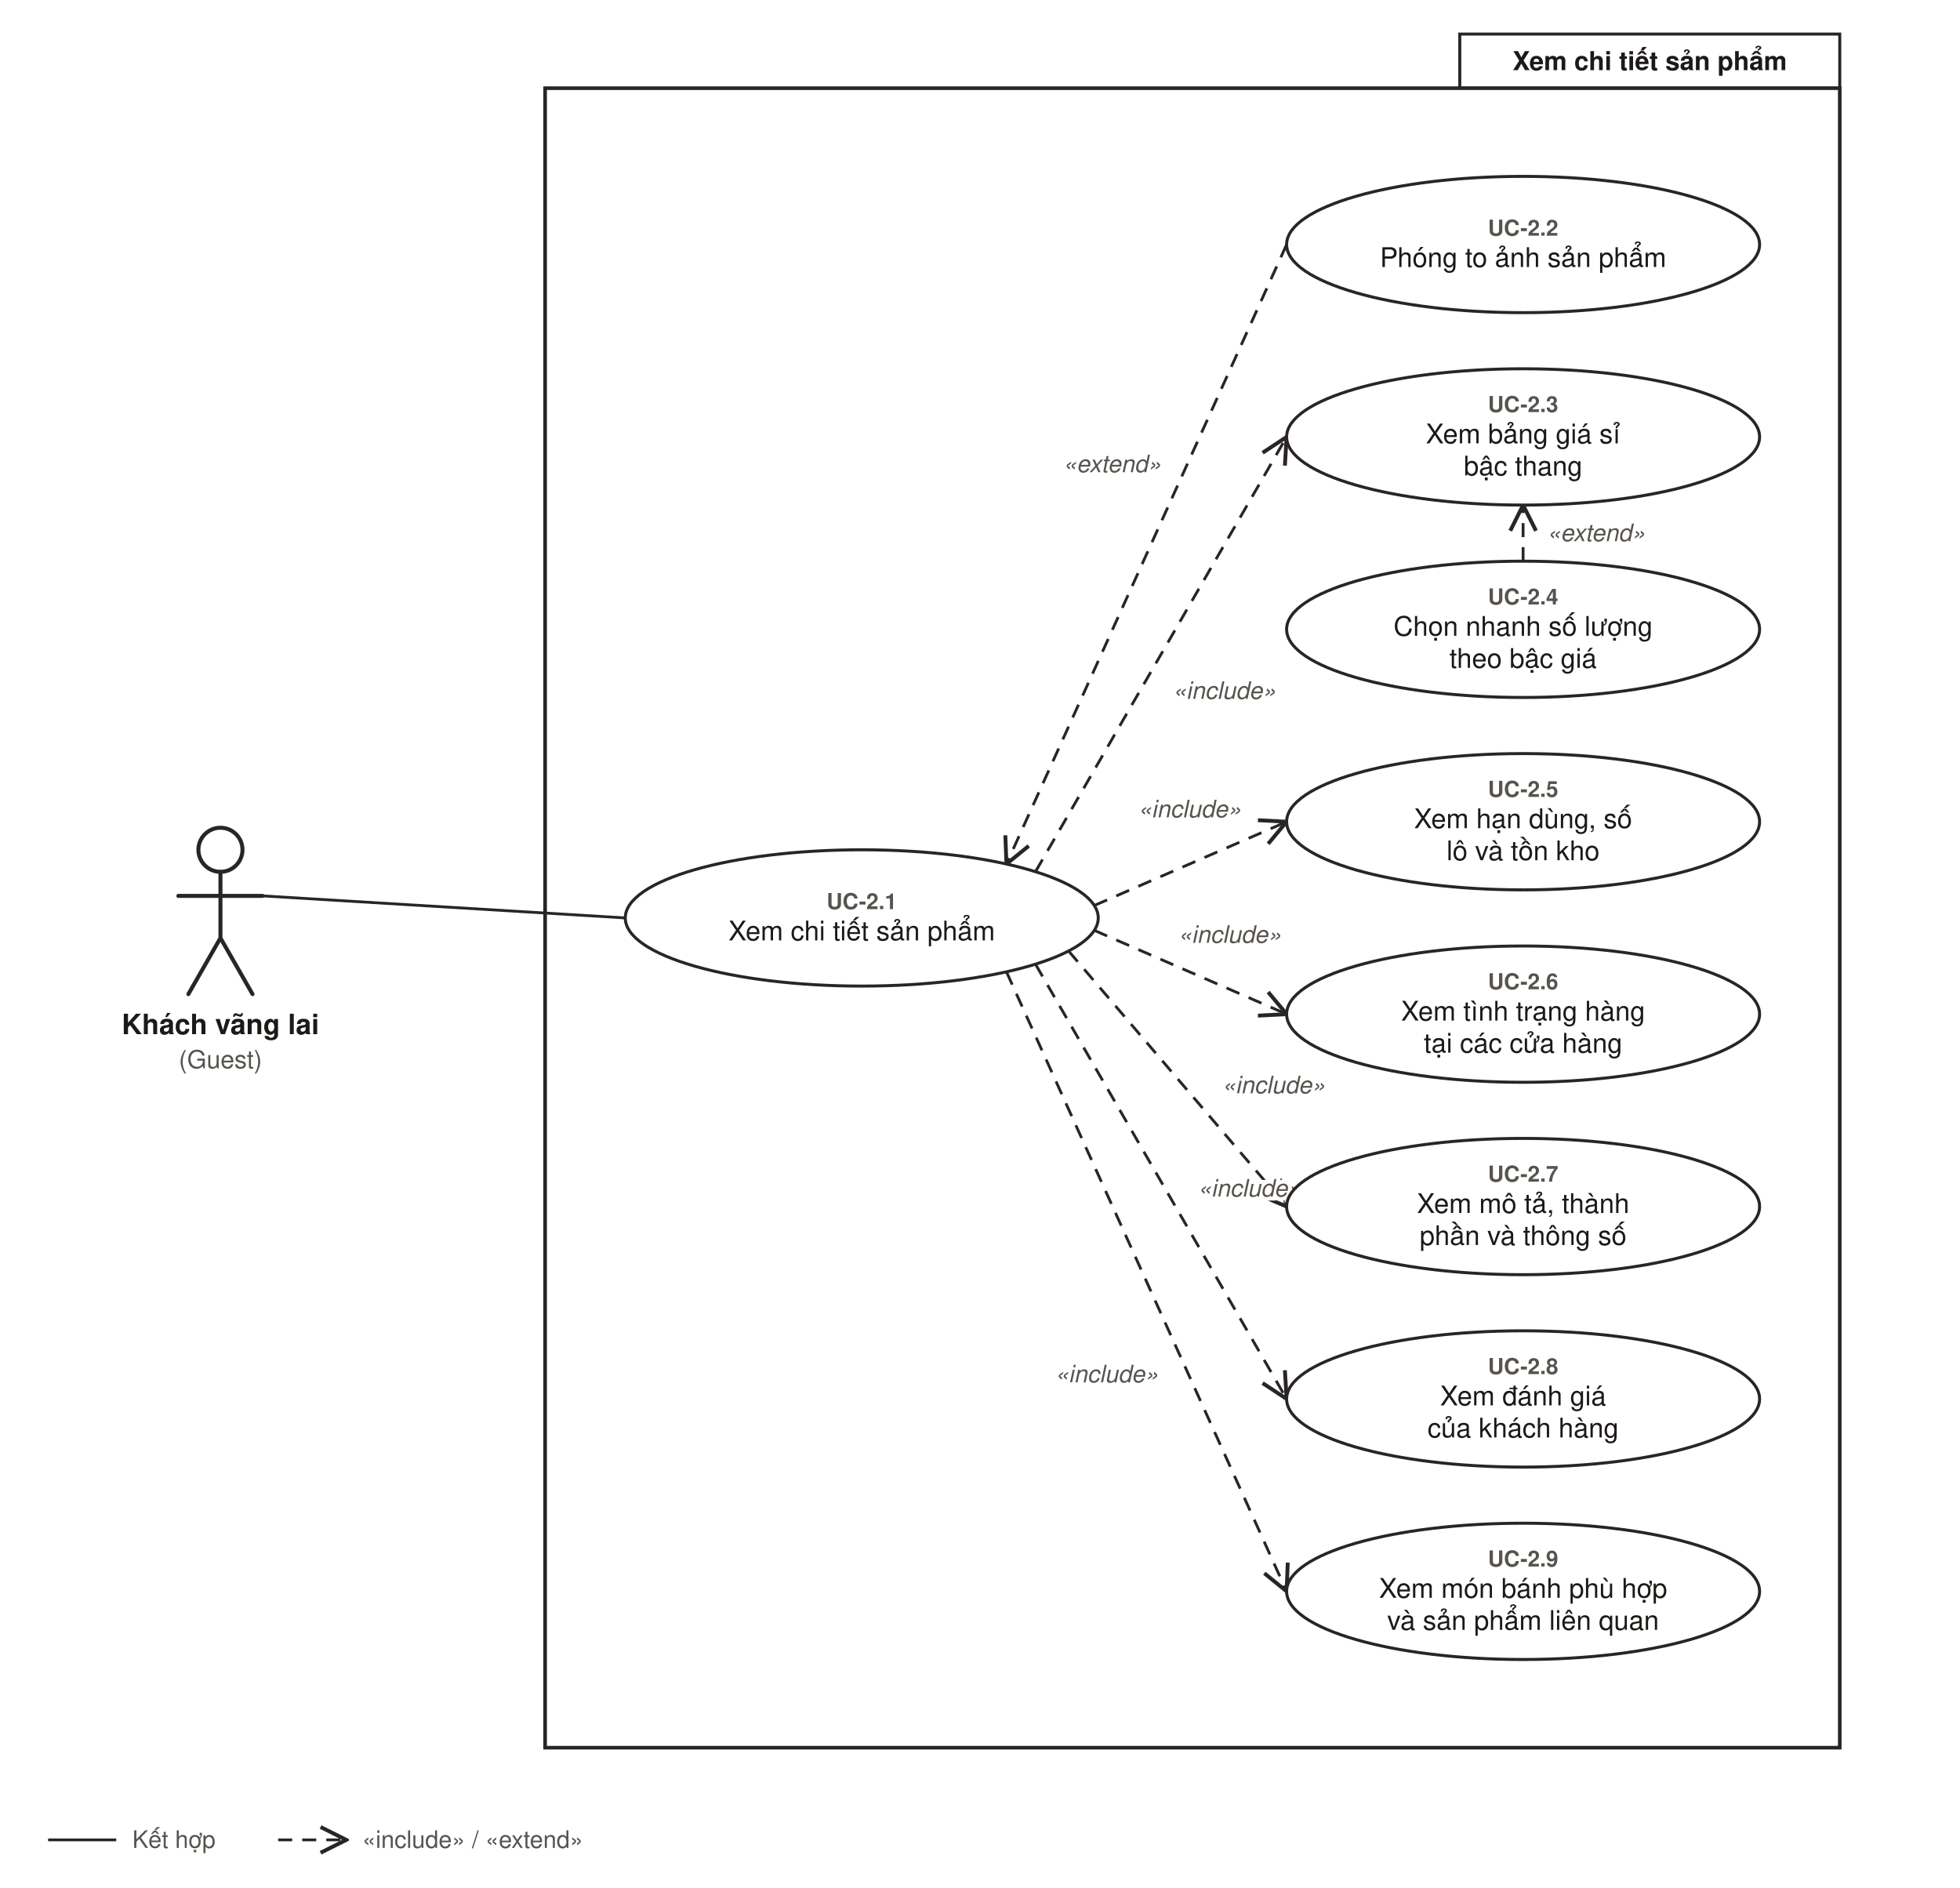
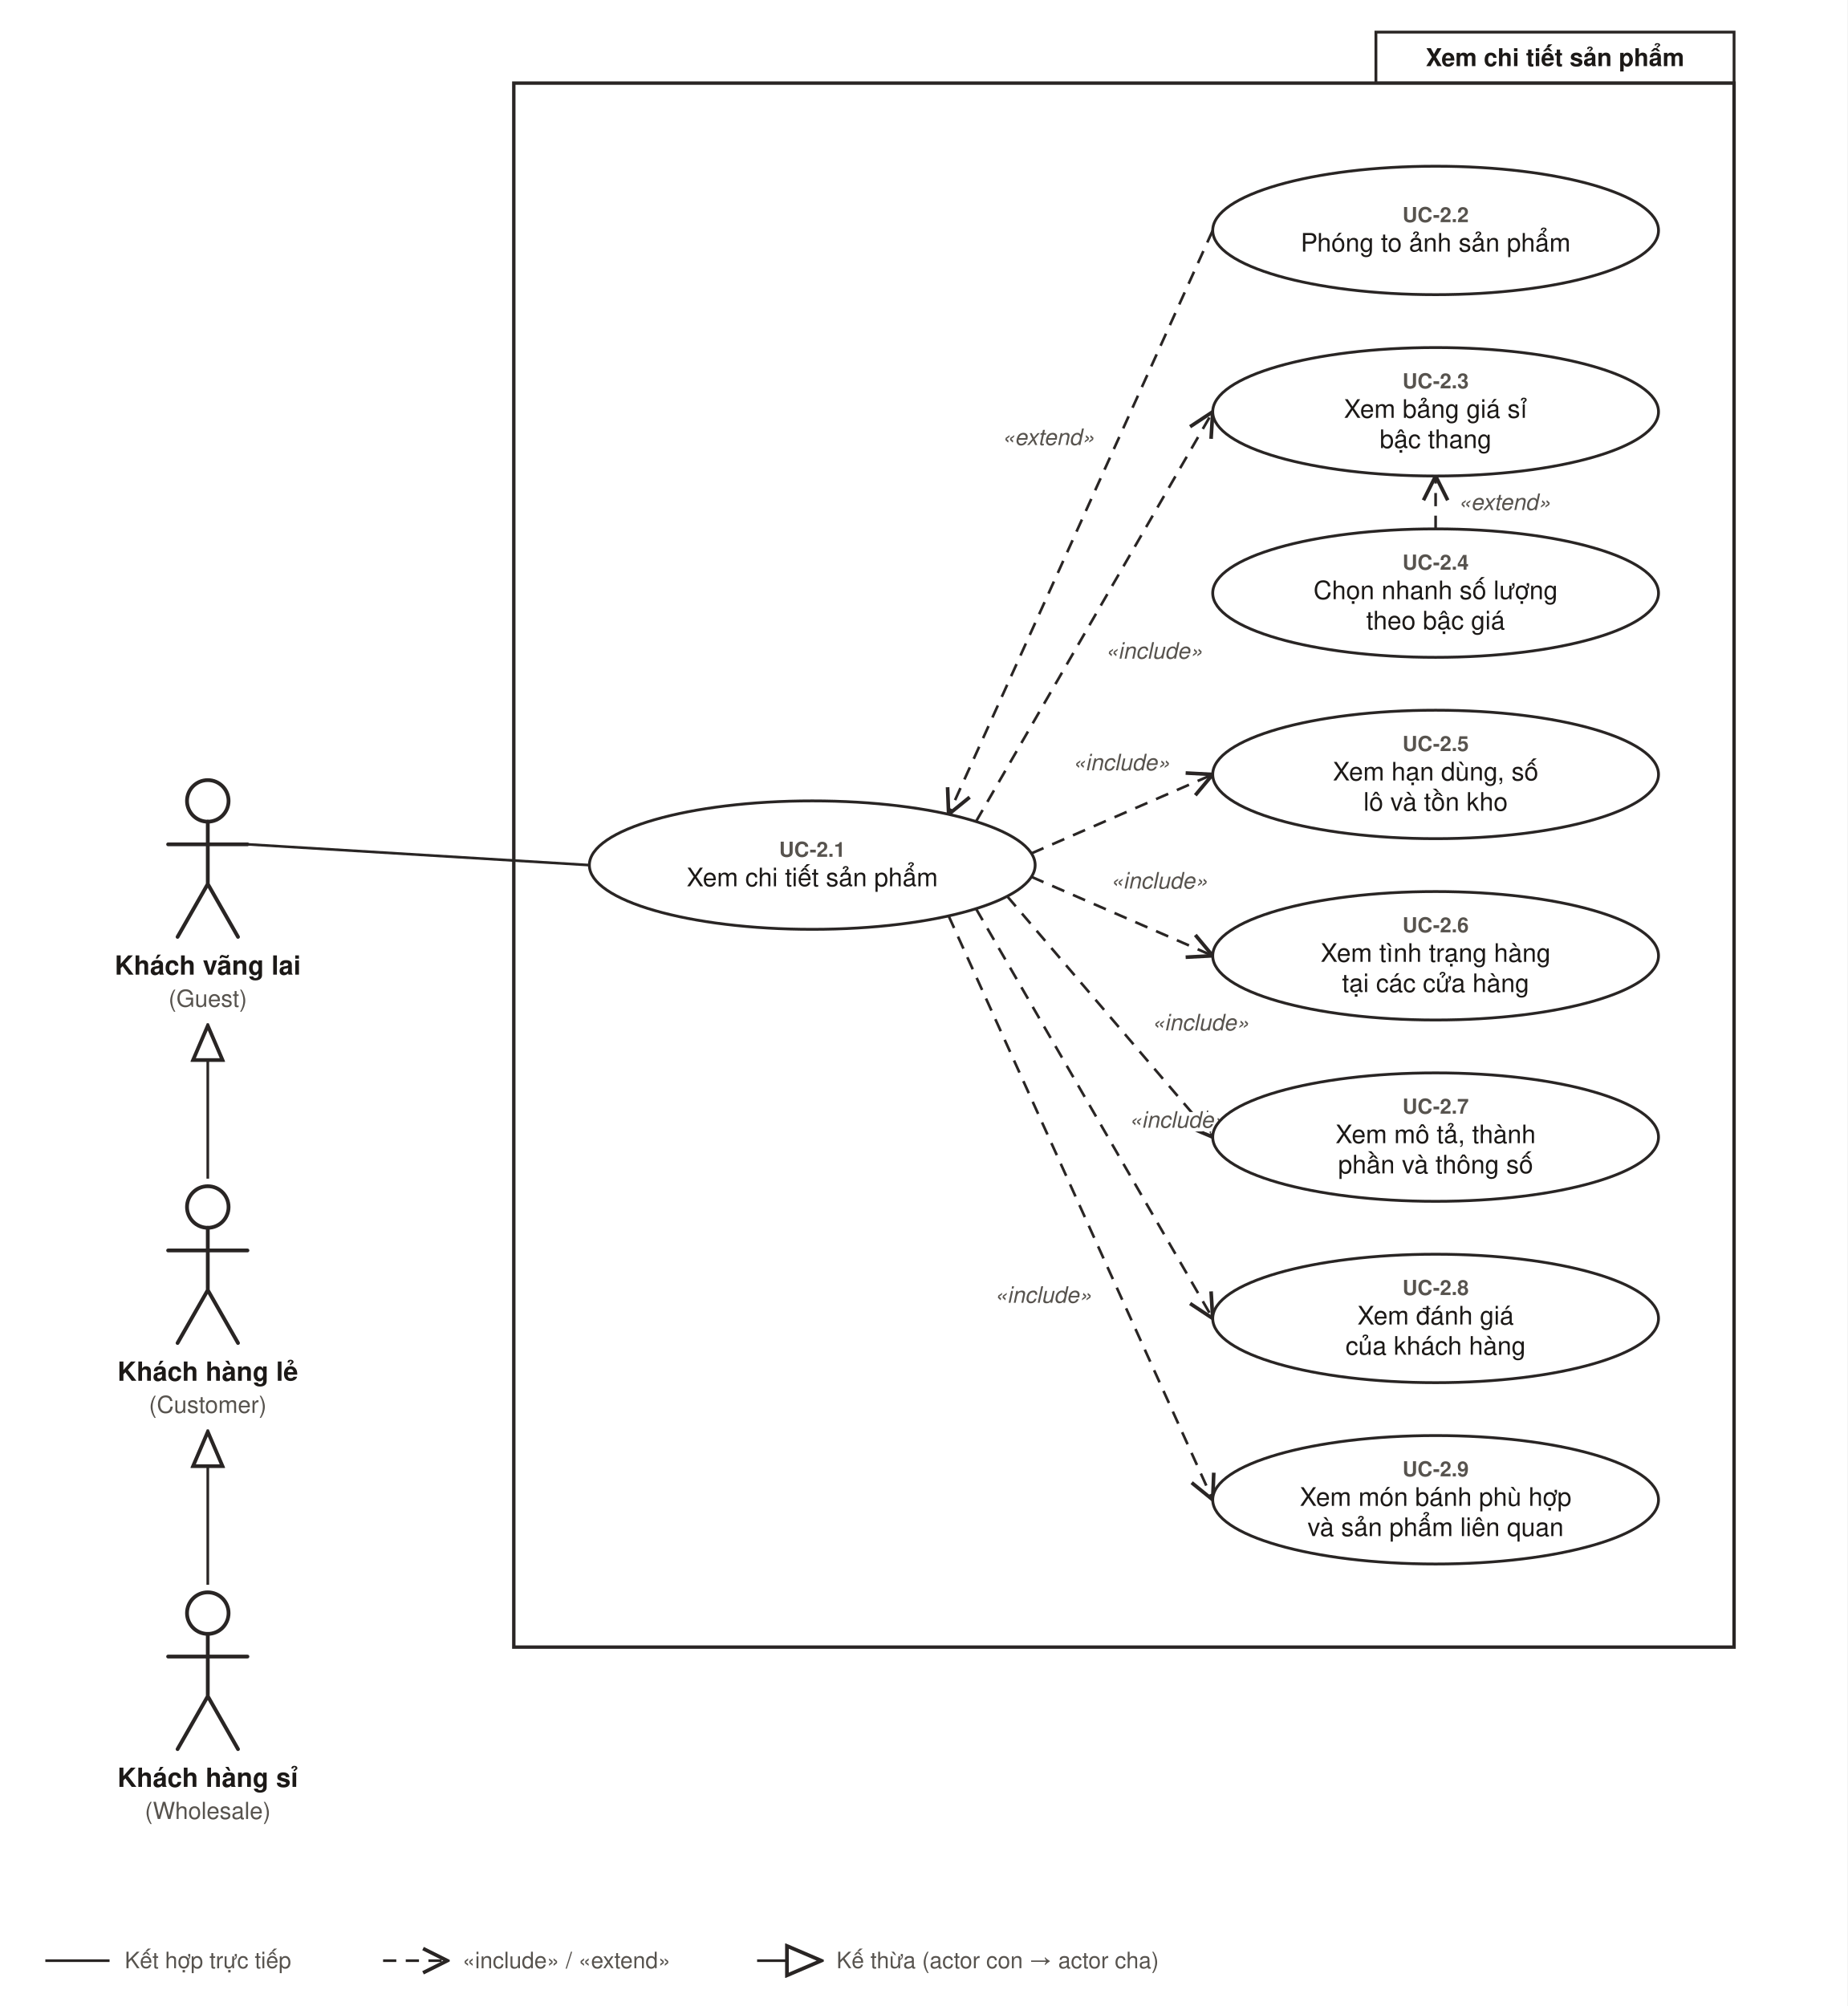
- <svg xmlns="http://www.w3.org/2000/svg" width="978" height="942" viewBox="0 0 978 942" font-family="'Helvetica Neue', Helvetica, Arial, sans-serif">
+ <svg xmlns="http://www.w3.org/2000/svg" width="978" height="1062" viewBox="0 0 978 1062" font-family="'Helvetica Neue', Helvetica, Arial, sans-serif">
  <defs>
    <marker id="open" viewBox="0 0 12 12" refX="11" refY="6" markerWidth="11" markerHeight="11" orient="auto">
      <path d="M1 1 L11 6 L1 11" fill="none" stroke="#292524" stroke-width="1.5" />
    </marker>
    <marker id="tri" viewBox="0 0 16 14" refX="15" refY="7" markerWidth="15" markerHeight="13" orient="auto">
      <path d="M1 1 L15 7 L1 13 Z" fill="#fff" stroke="#292524" stroke-width="1.5" />
    </marker>
  </defs>
  <rect width="100%" height="100%" fill="#FFFFFF" />
  <rect x="728.4" y="17" width="189.6" height="27" fill="#fff" stroke="#292524" stroke-width="1.5" />
  <text x="823.2" y="35" text-anchor="middle" font-size="13" font-weight="600" fill="#1C1917">Xem chi tiết sản phẩm</text>
  <rect x="272" y="44" width="646" height="828" fill="#fff" stroke="#292524" stroke-width="1.8" />
  <line x1="131.0" y1="447.0" x2="312.0" y2="458.0" stroke="#292524" stroke-width="1.4" />
+   <line x1="110.0" y1="624.0" x2="110.0" y2="543.0" stroke="#292524" stroke-width="1.4" marker-end="url(#tri)" />
+   <line x1="110.0" y1="839.0" x2="110.0" y2="758.0" stroke="#292524" stroke-width="1.4" marker-end="url(#tri)" />
  <line x1="516.7" y1="434.9" x2="642.0" y2="218.0" stroke="#292524" stroke-width="1.4" stroke-dasharray="7 5" marker-end="url(#open)" />
  <line x1="546.0" y1="451.8" x2="642.0" y2="410.0" stroke="#292524" stroke-width="1.4" stroke-dasharray="7 5" marker-end="url(#open)" />
  <line x1="546.0" y1="464.2" x2="642.0" y2="506.0" stroke="#292524" stroke-width="1.4" stroke-dasharray="7 5" marker-end="url(#open)" />
  <line x1="533.2" y1="474.5" x2="642.0" y2="602.0" stroke="#292524" stroke-width="1.4" stroke-dasharray="7 5" marker-end="url(#open)" />
  <line x1="516.7" y1="481.1" x2="642.0" y2="698.0" stroke="#292524" stroke-width="1.4" stroke-dasharray="7 5" marker-end="url(#open)" />
  <line x1="502.2" y1="484.9" x2="642.0" y2="794.0" stroke="#292524" stroke-width="1.4" stroke-dasharray="7 5" marker-end="url(#open)" />
  <line x1="642.0" y1="122.0" x2="502.2" y2="431.1" stroke="#292524" stroke-width="1.4" stroke-dasharray="7 5" marker-end="url(#open)" />
  <line x1="760.0" y1="280.0" x2="760.0" y2="252.0" stroke="#292524" stroke-width="1.4" stroke-dasharray="7 5" marker-end="url(#open)" />
  <text x="610.9" y="348.7" text-anchor="middle" font-size="12" font-style="italic" fill="#57534E" stroke="#fff" stroke-width="4" paint-order="stroke">«include»</text>
  <text x="593.6" y="407.8" text-anchor="middle" font-size="12" font-style="italic" fill="#57534E" stroke="#fff" stroke-width="4" paint-order="stroke">«include»</text>
  <text x="613.6" y="470.4" text-anchor="middle" font-size="12" font-style="italic" fill="#57534E" stroke="#fff" stroke-width="4" paint-order="stroke">«include»</text>
  <text x="635.5" y="545.5" text-anchor="middle" font-size="12" font-style="italic" fill="#57534E" stroke="#fff" stroke-width="4" paint-order="stroke">«include»</text>
  <text x="623.4" y="597.0" text-anchor="middle" font-size="12" font-style="italic" fill="#57534E" stroke="#fff" stroke-width="4" paint-order="stroke">«include»</text>
  <text x="552.2" y="689.7" text-anchor="middle" font-size="12" font-style="italic" fill="#57534E" stroke="#fff" stroke-width="4" paint-order="stroke">«include»</text>
  <text x="554.9" y="235.6" text-anchor="middle" font-size="12" font-style="italic" fill="#57534E" stroke="#fff" stroke-width="4" paint-order="stroke">«extend»</text>
  <text x="796.4" y="270.0" text-anchor="middle" font-size="12" font-style="italic" fill="#57534E" stroke="#fff" stroke-width="4" paint-order="stroke">«extend»</text>
  <g>
    <circle cx="110" cy="424" r="11" fill="#fff" stroke="#292524" stroke-width="2" />
    <path d="M110 435 V468 M89 447 H131 M110 468 L94 496 M110 468 L126 496" fill="none" stroke="#292524" stroke-width="2" stroke-linecap="round" />
    <text x="110" y="516" text-anchor="middle" font-size="14" font-weight="700" fill="#1C1917">Khách vãng lai</text>
    <text x="110" y="533" text-anchor="middle" font-size="12.5" font-weight="400" fill="#57534E">(Guest)</text>
+   </g>
+   <g>
+     <circle cx="110" cy="639" r="11" fill="#fff" stroke="#292524" stroke-width="2" />
+     <path d="M110 650 V683 M89 662 H131 M110 683 L94 711 M110 683 L126 711" fill="none" stroke="#292524" stroke-width="2" stroke-linecap="round" />
+     <text x="110" y="731" text-anchor="middle" font-size="14" font-weight="700" fill="#1C1917">Khách hàng lẻ</text>
+     <text x="110" y="748" text-anchor="middle" font-size="12.5" font-weight="400" fill="#57534E">(Customer)</text>
+   </g>
+   <g>
+     <circle cx="110" cy="854" r="11" fill="#fff" stroke="#292524" stroke-width="2" />
+     <path d="M110 865 V898 M89 877 H131 M110 898 L94 926 M110 898 L126 926" fill="none" stroke="#292524" stroke-width="2" stroke-linecap="round" />
+     <text x="110" y="946" text-anchor="middle" font-size="14" font-weight="700" fill="#1C1917">Khách hàng sỉ</text>
+     <text x="110" y="963" text-anchor="middle" font-size="12.5" font-weight="400" fill="#57534E">(Wholesale)</text>
  </g>
  <g>
    <ellipse cx="430" cy="458" rx="118" ry="34" fill="#fff" stroke="#292524" stroke-width="1.5" />
    <text x="430" y="453.6" text-anchor="middle" font-size="11" font-weight="700" fill="#57534E">UC-2.1</text>
    <text x="430" y="469.2" text-anchor="middle" font-size="13.5" font-weight="500" fill="#1C1917">Xem chi tiết sản phẩm</text>
  </g>
  <g>
    <ellipse cx="760" cy="122" rx="118" ry="34" fill="#fff" stroke="#292524" stroke-width="1.5" />
    <text x="760" y="117.6" text-anchor="middle" font-size="11" font-weight="700" fill="#57534E">UC-2.2</text>
    <text x="760" y="133.2" text-anchor="middle" font-size="13.5" font-weight="500" fill="#1C1917">Phóng to ảnh sản phẩm</text>
  </g>
  <g>
    <ellipse cx="760" cy="218" rx="118" ry="34" fill="#fff" stroke="#292524" stroke-width="1.5" />
    <text x="760" y="205.6" text-anchor="middle" font-size="11" font-weight="700" fill="#57534E">UC-2.3</text>
    <text x="760" y="221.2" text-anchor="middle" font-size="13.5" font-weight="500" fill="#1C1917">Xem bảng giá sỉ</text>
    <text x="760" y="237.2" text-anchor="middle" font-size="13.5" font-weight="500" fill="#1C1917">bậc thang</text>
  </g>
  <g>
    <ellipse cx="760" cy="314" rx="118" ry="34" fill="#fff" stroke="#292524" stroke-width="1.5" />
    <text x="760" y="301.6" text-anchor="middle" font-size="11" font-weight="700" fill="#57534E">UC-2.4</text>
    <text x="760" y="317.2" text-anchor="middle" font-size="13.5" font-weight="500" fill="#1C1917">Chọn nhanh số lượng</text>
    <text x="760" y="333.2" text-anchor="middle" font-size="13.5" font-weight="500" fill="#1C1917">theo bậc giá</text>
  </g>
  <g>
    <ellipse cx="760" cy="410" rx="118" ry="34" fill="#fff" stroke="#292524" stroke-width="1.5" />
    <text x="760" y="397.6" text-anchor="middle" font-size="11" font-weight="700" fill="#57534E">UC-2.5</text>
    <text x="760" y="413.2" text-anchor="middle" font-size="13.5" font-weight="500" fill="#1C1917">Xem hạn dùng, số</text>
    <text x="760" y="429.2" text-anchor="middle" font-size="13.5" font-weight="500" fill="#1C1917">lô và tồn kho</text>
  </g>
  <g>
    <ellipse cx="760" cy="506" rx="118" ry="34" fill="#fff" stroke="#292524" stroke-width="1.5" />
    <text x="760" y="493.6" text-anchor="middle" font-size="11" font-weight="700" fill="#57534E">UC-2.6</text>
    <text x="760" y="509.2" text-anchor="middle" font-size="13.5" font-weight="500" fill="#1C1917">Xem tình trạng hàng</text>
    <text x="760" y="525.2" text-anchor="middle" font-size="13.5" font-weight="500" fill="#1C1917">tại các cửa hàng</text>
  </g>
  <g>
    <ellipse cx="760" cy="602" rx="118" ry="34" fill="#fff" stroke="#292524" stroke-width="1.5" />
    <text x="760" y="589.6" text-anchor="middle" font-size="11" font-weight="700" fill="#57534E">UC-2.7</text>
    <text x="760" y="605.2" text-anchor="middle" font-size="13.5" font-weight="500" fill="#1C1917">Xem mô tả, thành</text>
    <text x="760" y="621.2" text-anchor="middle" font-size="13.5" font-weight="500" fill="#1C1917">phần và thông số</text>
  </g>
  <g>
    <ellipse cx="760" cy="698" rx="118" ry="34" fill="#fff" stroke="#292524" stroke-width="1.5" />
    <text x="760" y="685.6" text-anchor="middle" font-size="11" font-weight="700" fill="#57534E">UC-2.8</text>
    <text x="760" y="701.2" text-anchor="middle" font-size="13.5" font-weight="500" fill="#1C1917">Xem đánh giá</text>
    <text x="760" y="717.2" text-anchor="middle" font-size="13.5" font-weight="500" fill="#1C1917">của khách hàng</text>
  </g>
  <g>
    <ellipse cx="760" cy="794" rx="118" ry="34" fill="#fff" stroke="#292524" stroke-width="1.5" />
    <text x="760" y="781.6" text-anchor="middle" font-size="11" font-weight="700" fill="#57534E">UC-2.9</text>
    <text x="760" y="797.2" text-anchor="middle" font-size="13.5" font-weight="500" fill="#1C1917">Xem món bánh phù hợp</text>
    <text x="760" y="813.2" text-anchor="middle" font-size="13.5" font-weight="500" fill="#1C1917">và sản phẩm liên quan</text>
  </g>
-   <g transform="translate(24,918)">
+   <g transform="translate(24,1038)">
    <line x1="0" y1="0" x2="34" y2="0" stroke="#292524" stroke-width="1.4" />
-     <text x="42" y="4" font-size="12" fill="#57534E">Kết hợp</text>
+     <text x="42" y="4" font-size="12" fill="#57534E">Kết hợp trực tiếp</text>
  </g>
-   <g transform="translate(138.8,918)">
+   <g transform="translate(202.8,1038)">
    <line x1="0" y1="0" x2="34" y2="0" stroke="#292524" stroke-width="1.4" stroke-dasharray="7 5" marker-end="url(#open)" />
    <text x="42" y="4" font-size="12" fill="#57534E">«include» / «extend»</text>
  </g>
+   <g transform="translate(400.8,1038)">
+     <line x1="0" y1="0" x2="34" y2="0" stroke="#292524" stroke-width="1.4" marker-end="url(#tri)" />
+     <text x="42" y="4" font-size="12" fill="#57534E">Kế thừa (actor con → actor cha)</text>
+   </g>
</svg>
